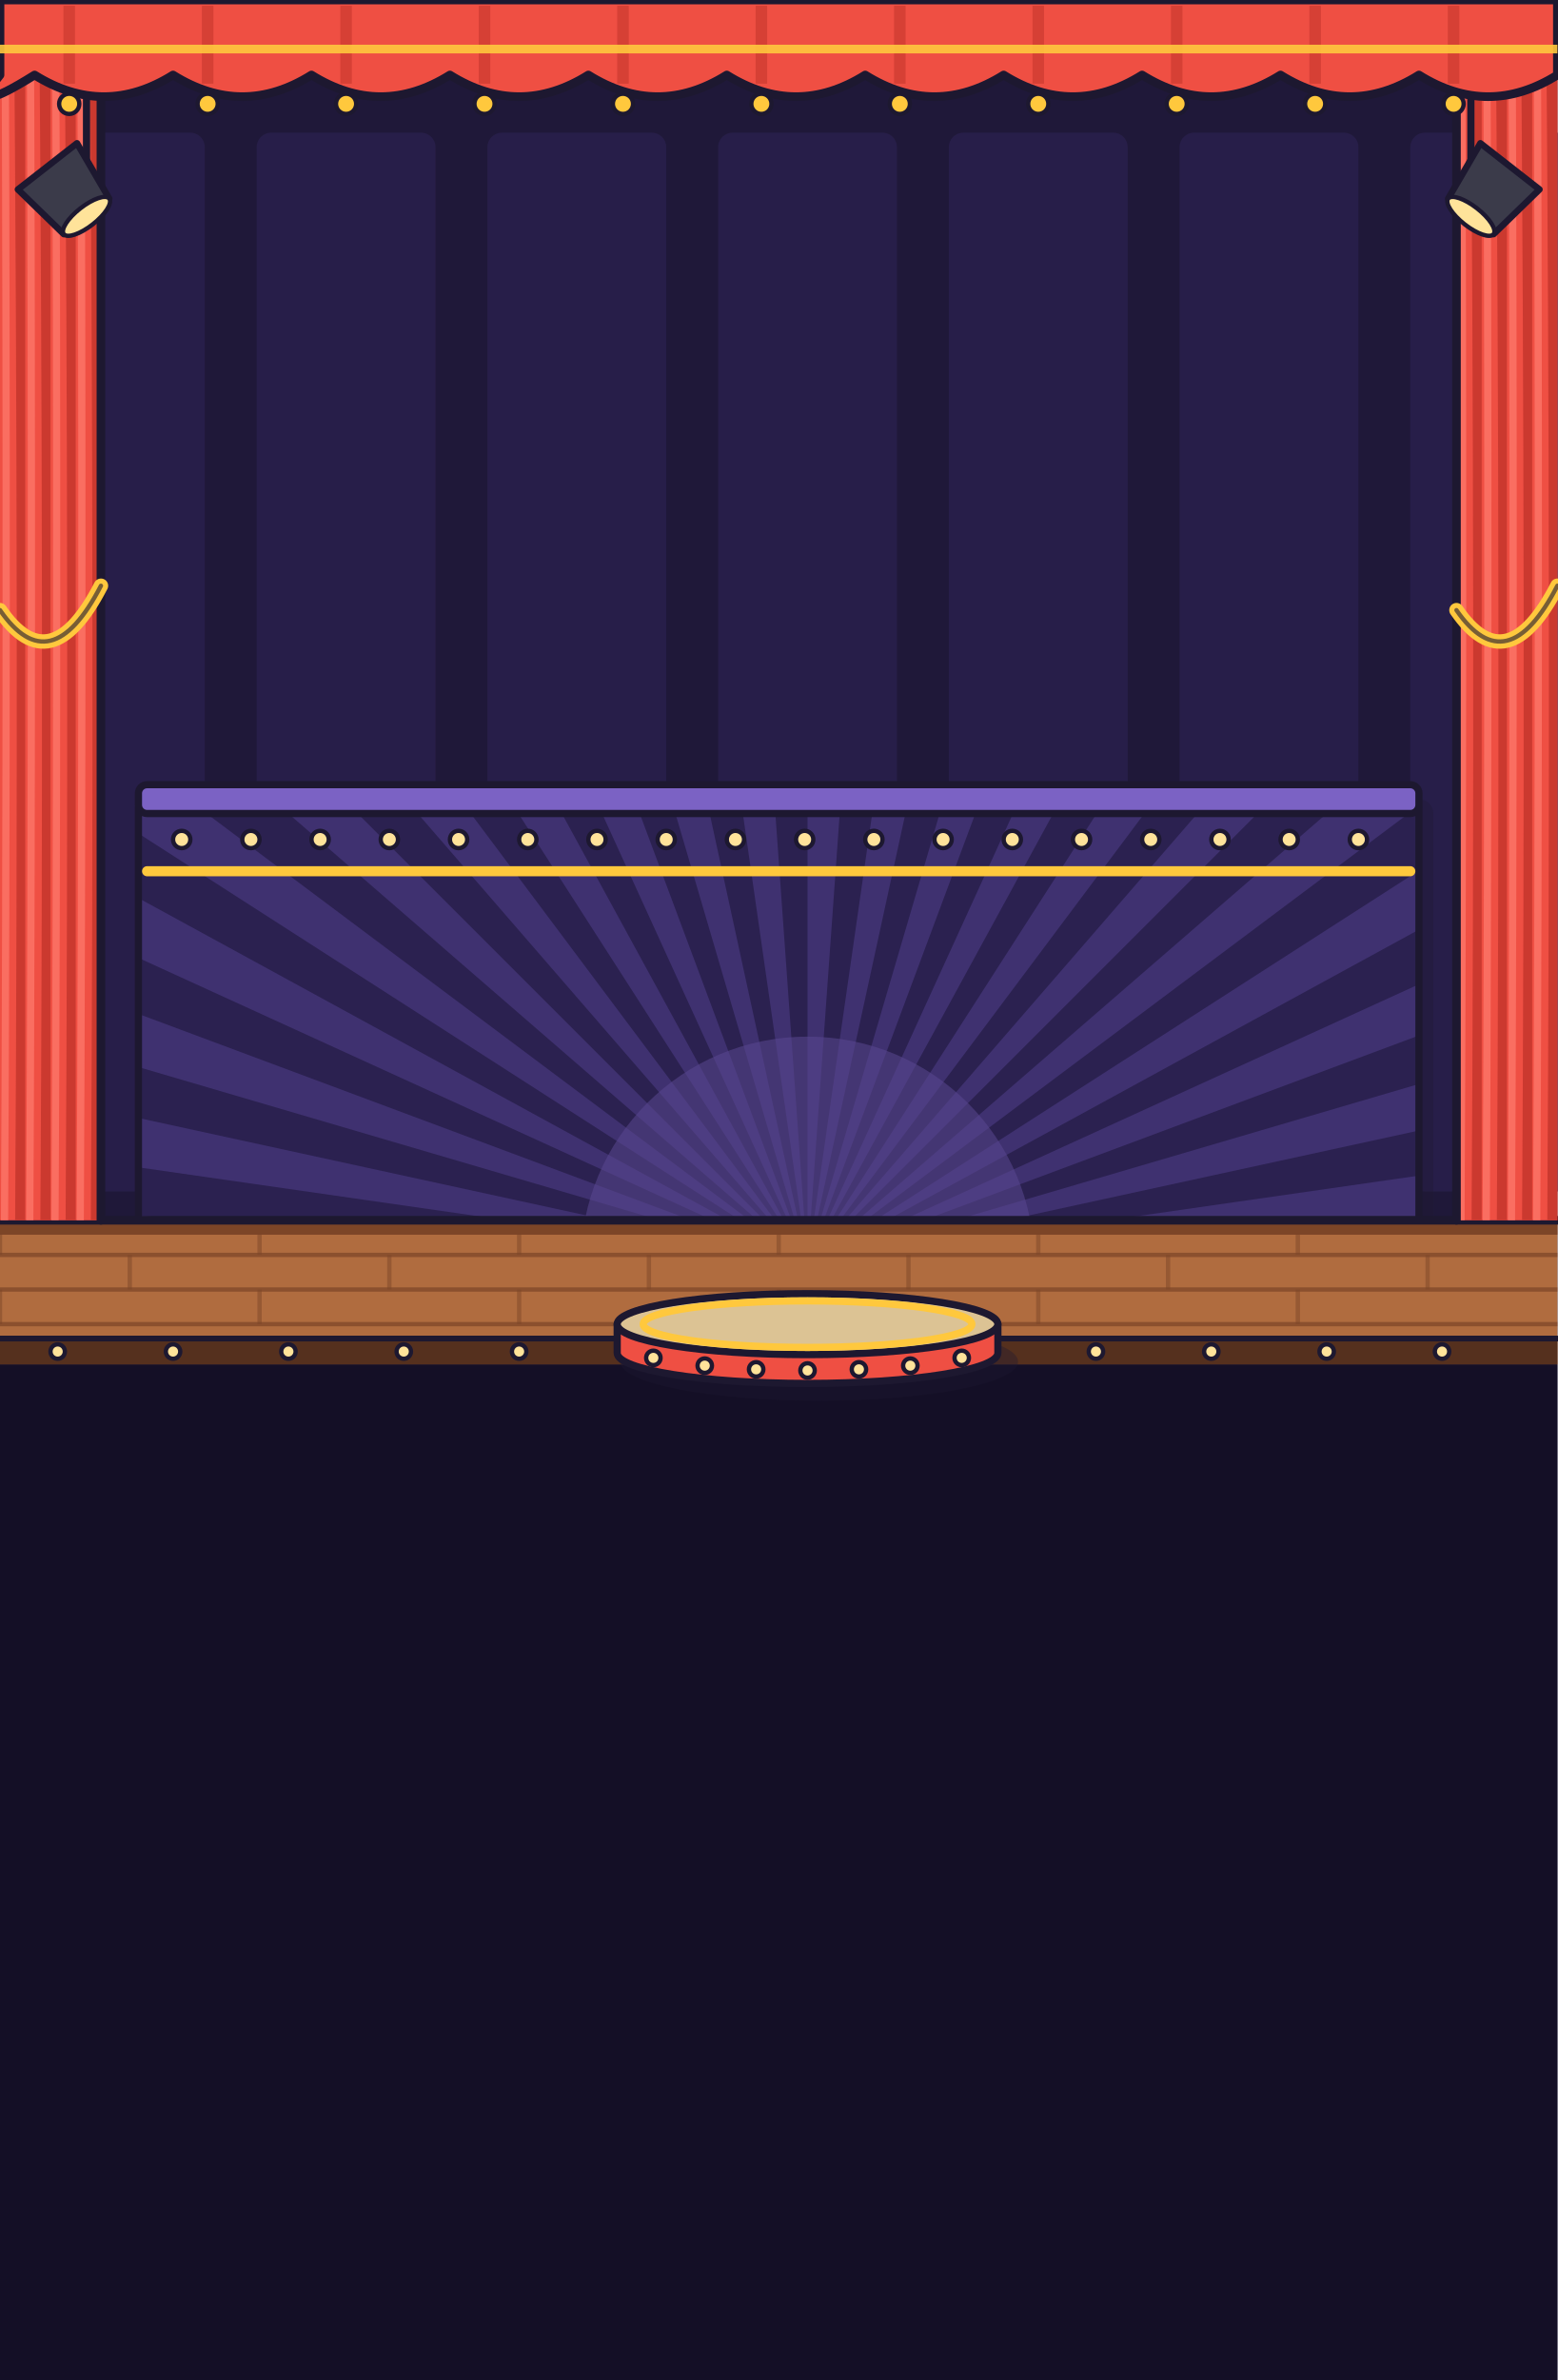
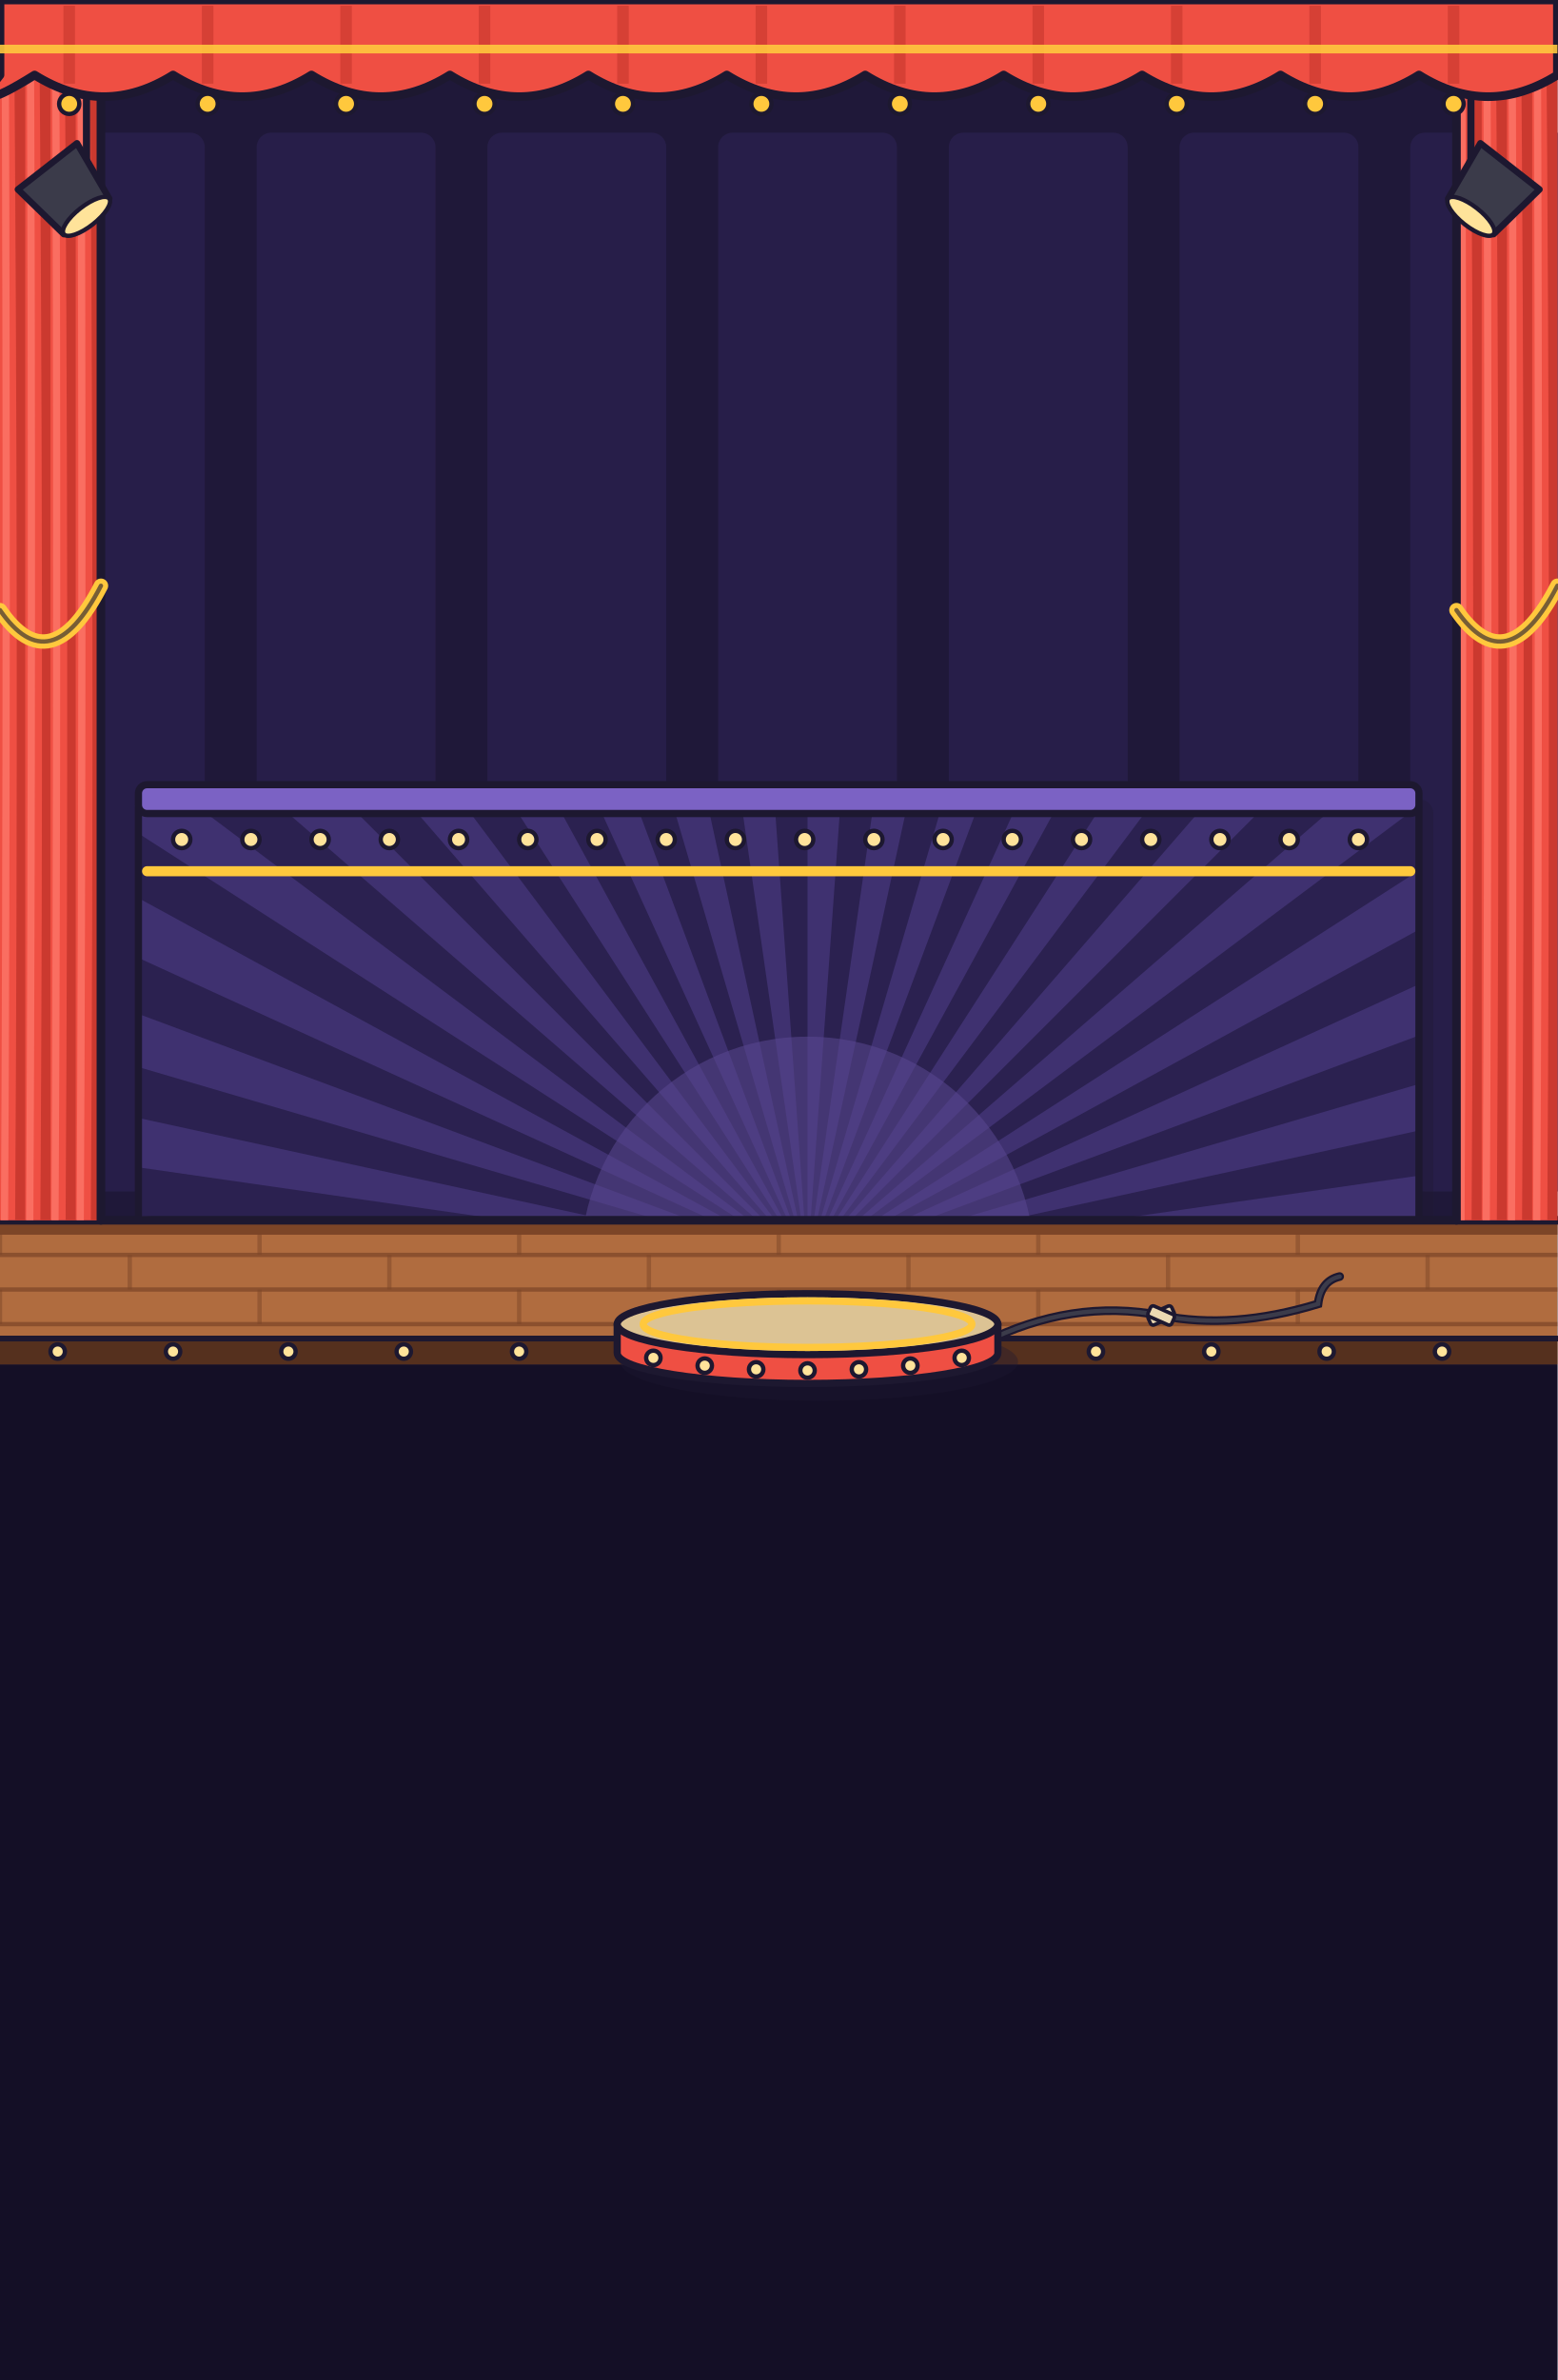
<svg xmlns="http://www.w3.org/2000/svg" width="1080" height="1650" viewBox="0 0 1080 1650">
  <rect width="1080" height="1650" fill="#1f1839" />
  <rect x="18" y="92" width="124" height="734" rx="10" fill="#2b2150" opacity="0.7" />
  <rect x="178" y="92" width="124" height="734" rx="10" fill="#2b2150" opacity="0.7" />
  <rect x="338" y="92" width="124" height="734" rx="10" fill="#2b2150" opacity="0.7" />
  <rect x="498" y="92" width="124" height="734" rx="10" fill="#2b2150" opacity="0.7" />
  <rect x="658" y="92" width="124" height="734" rx="10" fill="#2b2150" opacity="0.7" />
  <rect x="818" y="92" width="124" height="734" rx="10" fill="#2b2150" opacity="0.7" />
  <rect x="978" y="92" width="124" height="734" rx="10" fill="#2b2150" opacity="0.7" />
  <rect x="106" y="554" width="888" height="302" rx="10" fill="#1d1830" opacity="0.3" />
  <clipPath id="burst">
    <rect x="96" y="560" width="888" height="286" />
  </clipPath>
  <g clip-path="url(#burst)">
    <rect x="96" y="560" width="888" height="286" fill="#2b2150" />
    <path d="M560 876 L-41.384 876 L-39.852 833.098 Z" fill="#3f3170" />
    <path d="M560 876 L-35.263 790.414 L-27.64 748.167 Z" fill="#3f3170" />
    <path d="M560 876 L-17.024 706.571 L-3.467 665.838 Z" fill="#3f3170" />
    <path d="M560 876 L12.962 626.176 L32.178 587.787 Z" fill="#3f3170" />
    <path d="M560 876 L54.084 550.867 L78.567 515.604 Z" fill="#3f3170" />
    <path d="M560 876 L105.504 482.177 L134.757 450.757 Z" fill="#3f3170" />
    <path d="M560 876 L166.177 421.504 L199.604 394.567 Z" fill="#3f3170" />
    <path d="M560 876 L234.867 370.084 L271.787 348.178 Z" fill="#3f3170" />
    <path d="M560 876 L310.176 328.962 L349.838 312.533 Z" fill="#3f3170" />
    <path d="M560 876 L390.571 298.976 L432.167 288.36 Z" fill="#3f3170" />
    <path d="M560 876 L474.414 280.737 L517.098 276.148 Z" fill="#3f3170" />
    <path d="M560 876 L560 274.616 L602.902 276.148 Z" fill="#3f3170" />
    <path d="M560 876 L645.586 280.737 L687.833 288.36 Z" fill="#3f3170" />
    <path d="M560 876 L729.429 298.976 L770.162 312.533 Z" fill="#3f3170" />
    <path d="M560 876 L809.824 328.962 L848.213 348.178 Z" fill="#3f3170" />
    <path d="M560 876 L885.133 370.084 L920.396 394.567 Z" fill="#3f3170" />
    <path d="M560 876 L953.823 421.504 L985.243 450.757 Z" fill="#3f3170" />
    <path d="M560 876 L1014.496 482.177 L1041.433 515.604 Z" fill="#3f3170" />
    <path d="M560 876 L1065.916 550.867 L1087.822 587.787 Z" fill="#3f3170" />
    <path d="M560 876 L1107.038 626.176 L1123.467 665.838 Z" fill="#3f3170" />
    <path d="M560 876 L1137.024 706.571 L1147.64 748.167 Z" fill="#3f3170" />
    <path d="M560 876 L1155.263 790.414 L1159.852 833.098 Z" fill="#3f3170" />
    <circle cx="560" cy="876" r="157.3" fill="#5a4790" opacity="0.55" />
  </g>
  <rect x="96" y="560" width="888" height="286" fill="none" stroke="#1d1830" stroke-width="5" stroke-linejoin="round" stroke-linecap="round" />
  <path d="M102 604 L978 604" stroke="#ffc83d" stroke-width="7" stroke-linecap="round" />
  <circle cx="126" cy="582" r="6" fill="#ffe39a" stroke="#1d1830" stroke-width="3" stroke-linejoin="round" stroke-linecap="round" />
  <circle cx="174" cy="582" r="6" fill="#ffe39a" stroke="#1d1830" stroke-width="3" stroke-linejoin="round" stroke-linecap="round" />
  <circle cx="222" cy="582" r="6" fill="#ffe39a" stroke="#1d1830" stroke-width="3" stroke-linejoin="round" stroke-linecap="round" />
  <circle cx="270" cy="582" r="6" fill="#ffe39a" stroke="#1d1830" stroke-width="3" stroke-linejoin="round" stroke-linecap="round" />
  <circle cx="318" cy="582" r="6" fill="#ffe39a" stroke="#1d1830" stroke-width="3" stroke-linejoin="round" stroke-linecap="round" />
  <circle cx="366" cy="582" r="6" fill="#ffe39a" stroke="#1d1830" stroke-width="3" stroke-linejoin="round" stroke-linecap="round" />
  <circle cx="414" cy="582" r="6" fill="#ffe39a" stroke="#1d1830" stroke-width="3" stroke-linejoin="round" stroke-linecap="round" />
  <circle cx="462" cy="582" r="6" fill="#ffe39a" stroke="#1d1830" stroke-width="3" stroke-linejoin="round" stroke-linecap="round" />
  <circle cx="510" cy="582" r="6" fill="#ffe39a" stroke="#1d1830" stroke-width="3" stroke-linejoin="round" stroke-linecap="round" />
  <circle cx="558" cy="582" r="6" fill="#ffe39a" stroke="#1d1830" stroke-width="3" stroke-linejoin="round" stroke-linecap="round" />
  <circle cx="606" cy="582" r="6" fill="#ffe39a" stroke="#1d1830" stroke-width="3" stroke-linejoin="round" stroke-linecap="round" />
  <circle cx="654" cy="582" r="6" fill="#ffe39a" stroke="#1d1830" stroke-width="3" stroke-linejoin="round" stroke-linecap="round" />
  <circle cx="702" cy="582" r="6" fill="#ffe39a" stroke="#1d1830" stroke-width="3" stroke-linejoin="round" stroke-linecap="round" />
  <circle cx="750" cy="582" r="6" fill="#ffe39a" stroke="#1d1830" stroke-width="3" stroke-linejoin="round" stroke-linecap="round" />
  <circle cx="798" cy="582" r="6" fill="#ffe39a" stroke="#1d1830" stroke-width="3" stroke-linejoin="round" stroke-linecap="round" />
  <circle cx="846" cy="582" r="6" fill="#ffe39a" stroke="#1d1830" stroke-width="3" stroke-linejoin="round" stroke-linecap="round" />
  <circle cx="894" cy="582" r="6" fill="#ffe39a" stroke="#1d1830" stroke-width="3" stroke-linejoin="round" stroke-linecap="round" />
  <circle cx="942" cy="582" r="6" fill="#ffe39a" stroke="#1d1830" stroke-width="3" stroke-linejoin="round" stroke-linecap="round" />
  <rect x="96" y="544" width="888" height="20" rx="6" fill="#7b62c4" stroke="#1d1830" stroke-width="5" stroke-linejoin="round" stroke-linecap="round" />
  <rect x="0" y="846" width="1080" height="100" fill="#b06c3f" />
  <path d="M0 870 L1080 870" stroke="#7c4527" stroke-width="3" opacity="0.7" />
  <path d="M0 846 L0 870" stroke="#7c4527" stroke-width="3" opacity="0.5" />
  <path d="M180 846 L180 870" stroke="#7c4527" stroke-width="3" opacity="0.5" />
  <path d="M360 846 L360 870" stroke="#7c4527" stroke-width="3" opacity="0.5" />
  <path d="M540 846 L540 870" stroke="#7c4527" stroke-width="3" opacity="0.5" />
  <path d="M720 846 L720 870" stroke="#7c4527" stroke-width="3" opacity="0.5" />
  <path d="M900 846 L900 870" stroke="#7c4527" stroke-width="3" opacity="0.5" />
  <path d="M0 894 L1080 894" stroke="#7c4527" stroke-width="3" opacity="0.7" />
  <path d="M90 870 L90 894" stroke="#7c4527" stroke-width="3" opacity="0.5" />
  <path d="M270 870 L270 894" stroke="#7c4527" stroke-width="3" opacity="0.5" />
  <path d="M450 870 L450 894" stroke="#7c4527" stroke-width="3" opacity="0.5" />
  <path d="M630 870 L630 894" stroke="#7c4527" stroke-width="3" opacity="0.5" />
  <path d="M810 870 L810 894" stroke="#7c4527" stroke-width="3" opacity="0.5" />
  <path d="M990 870 L990 894" stroke="#7c4527" stroke-width="3" opacity="0.5" />
  <path d="M0 918 L1080 918" stroke="#7c4527" stroke-width="3" opacity="0.7" />
  <path d="M0 894 L0 918" stroke="#7c4527" stroke-width="3" opacity="0.5" />
  <path d="M180 894 L180 918" stroke="#7c4527" stroke-width="3" opacity="0.5" />
  <path d="M360 894 L360 918" stroke="#7c4527" stroke-width="3" opacity="0.5" />
  <path d="M540 894 L540 918" stroke="#7c4527" stroke-width="3" opacity="0.5" />
  <path d="M720 894 L720 918" stroke="#7c4527" stroke-width="3" opacity="0.5" />
  <path d="M900 894 L900 918" stroke="#7c4527" stroke-width="3" opacity="0.5" />
  <rect x="0" y="846" width="1080" height="10" fill="#7c4527" />
  <path d="M0 846 L1080 846" stroke="#1d1830" stroke-width="6" stroke-linejoin="round" stroke-linecap="round" />
  <rect x="0" y="928" width="1080" height="18" fill="#55301e" />
  <path d="M0 928 L1080 928" stroke="#1d1830" stroke-width="4" stroke-linejoin="round" stroke-linecap="round" />
  <circle cx="40" cy="937" r="5" fill="#ffe39a" stroke="#1d1830" stroke-width="3" stroke-linejoin="round" stroke-linecap="round" />
  <circle cx="120" cy="937" r="5" fill="#ffe39a" stroke="#1d1830" stroke-width="3" stroke-linejoin="round" stroke-linecap="round" />
  <circle cx="200" cy="937" r="5" fill="#ffe39a" stroke="#1d1830" stroke-width="3" stroke-linejoin="round" stroke-linecap="round" />
  <circle cx="280" cy="937" r="5" fill="#ffe39a" stroke="#1d1830" stroke-width="3" stroke-linejoin="round" stroke-linecap="round" />
  <circle cx="360" cy="937" r="5" fill="#ffe39a" stroke="#1d1830" stroke-width="3" stroke-linejoin="round" stroke-linecap="round" />
  <circle cx="440" cy="937" r="5" fill="#ffe39a" stroke="#1d1830" stroke-width="3" stroke-linejoin="round" stroke-linecap="round" />
  <circle cx="520" cy="937" r="5" fill="#ffe39a" stroke="#1d1830" stroke-width="3" stroke-linejoin="round" stroke-linecap="round" />
  <circle cx="600" cy="937" r="5" fill="#ffe39a" stroke="#1d1830" stroke-width="3" stroke-linejoin="round" stroke-linecap="round" />
  <circle cx="680" cy="937" r="5" fill="#ffe39a" stroke="#1d1830" stroke-width="3" stroke-linejoin="round" stroke-linecap="round" />
  <circle cx="760" cy="937" r="5" fill="#ffe39a" stroke="#1d1830" stroke-width="3" stroke-linejoin="round" stroke-linecap="round" />
  <circle cx="840" cy="937" r="5" fill="#ffe39a" stroke="#1d1830" stroke-width="3" stroke-linejoin="round" stroke-linecap="round" />
  <circle cx="920" cy="937" r="5" fill="#ffe39a" stroke="#1d1830" stroke-width="3" stroke-linejoin="round" stroke-linecap="round" />
  <circle cx="1000" cy="937" r="5" fill="#ffe39a" stroke="#1d1830" stroke-width="3" stroke-linejoin="round" stroke-linecap="round" />
  <rect x="0" y="946" width="1080" height="704" fill="#140f26" />
+   <path d="M929 885 Q916 888 914 904 Q854.732 922 805.22 912 Q743.33 900 681.44 931.2" fill="none" stroke="#1d1830" stroke-width="6" stroke-linecap="round" />
+   <path d="M929 885 Q916 888 914 904 Q854.732 922 805.22 912 Q743.33 900 681.44 931.2" fill="none" stroke="#3b3b4a" stroke-width="3" stroke-linecap="round" />
+   <rect x="796.22" y="908" width="18" height="8" rx="2" fill="#ecd9b2" stroke="#1d1830" stroke-width="2.5" transform="rotate(-24 805.22 912)" />
+   <rect x="796.22" y="908" width="18" height="8" rx="2" fill="#ecd9b2" stroke="#1d1830" stroke-width="2.5" transform="rotate(24 805.22 912)" />
  <ellipse cx="568" cy="944" rx="138" ry="27.12" fill="#1d1830" opacity="0.35" />
  <path d="M428 918 L428 938 A132 21.12 0 0 0 692 938 L692 918 Z" fill="#ef4f43" stroke="#1d1830" stroke-width="5" stroke-linejoin="round" stroke-linecap="round" />
  <circle cx="453.08" cy="941.385" r="5" fill="#ffe39a" stroke="#1d1830" stroke-width="3" stroke-linejoin="round" stroke-linecap="round" />
  <circle cx="488.72" cy="946.776" r="5" fill="#ffe39a" stroke="#1d1830" stroke-width="3" stroke-linejoin="round" stroke-linecap="round" />
  <circle cx="524.36" cy="949.336" r="5" fill="#ffe39a" stroke="#1d1830" stroke-width="3" stroke-linejoin="round" stroke-linecap="round" />
  <circle cx="560" cy="950.12" r="5" fill="#ffe39a" stroke="#1d1830" stroke-width="3" stroke-linejoin="round" stroke-linecap="round" />
  <circle cx="595.64" cy="949.336" r="5" fill="#ffe39a" stroke="#1d1830" stroke-width="3" stroke-linejoin="round" stroke-linecap="round" />
  <circle cx="631.28" cy="946.776" r="5" fill="#ffe39a" stroke="#1d1830" stroke-width="3" stroke-linejoin="round" stroke-linecap="round" />
  <circle cx="666.92" cy="941.385" r="5" fill="#ffe39a" stroke="#1d1830" stroke-width="3" stroke-linejoin="round" stroke-linecap="round" />
  <ellipse cx="560" cy="918" rx="132" ry="21.12" fill="#dcc394" stroke="#1d1830" stroke-width="5" stroke-linejoin="round" stroke-linecap="round" />
  <ellipse cx="560" cy="918" rx="114" ry="16.12" fill="none" stroke="#ffc83d" stroke-width="5" />
  <rect x="0" y="0" width="70" height="846" fill="#ef4f43" />
  <path d="M9.625 0 Q13.125 423 10.5 846 L17.5 846 L17.5 0 Z" fill="#c4352c" opacity="0.85" />
  <path d="M3.5 0 Q5.25 423 3.15 846" stroke="#ff7a6e" stroke-width="5" fill="none" opacity="0.7" />
  <path d="M27.125 0 Q30.625 423 28 846 L35 846 L35 0 Z" fill="#c4352c" opacity="0.85" />
  <path d="M21 0 Q22.75 423 20.65 846" stroke="#ff7a6e" stroke-width="5" fill="none" opacity="0.7" />
  <path d="M44.625 0 Q48.125 423 45.5 846 L52.5 846 L52.5 0 Z" fill="#c4352c" opacity="0.85" />
  <path d="M38.5 0 Q40.25 423 38.15 846" stroke="#ff7a6e" stroke-width="5" fill="none" opacity="0.7" />
  <path d="M62.125 0 Q65.625 423 63 846 L70 846 L70 0 Z" fill="#c4352c" opacity="0.85" />
  <path d="M56 0 Q57.75 423 55.65 846" stroke="#ff7a6e" stroke-width="5" fill="none" opacity="0.7" />
  <path d="M70 0 L70 846" stroke="#1d1830" stroke-width="6" stroke-linejoin="round" stroke-linecap="round" />
  <path d="M0 423 Q35 473.76 70 406.08" stroke="#ffc83d" stroke-width="10" fill="none" stroke-linecap="round" />
  <path d="M0 423 Q35 473.76 70 406.08" stroke="#1d1830" stroke-width="3" stroke-linejoin="round" stroke-linecap="round" fill="none" opacity="0.6" />
  <rect x="1010" y="0" width="70" height="846" fill="#ef4f43" />
  <path d="M1019.625 0 Q1023.125 423 1020.5 846 L1027.5 846 L1027.5 0 Z" fill="#c4352c" opacity="0.85" />
  <path d="M1013.5 0 Q1015.25 423 1013.15 846" stroke="#ff7a6e" stroke-width="5" fill="none" opacity="0.7" />
  <path d="M1037.125 0 Q1040.625 423 1038 846 L1045 846 L1045 0 Z" fill="#c4352c" opacity="0.85" />
  <path d="M1031 0 Q1032.75 423 1030.65 846" stroke="#ff7a6e" stroke-width="5" fill="none" opacity="0.7" />
  <path d="M1054.625 0 Q1058.125 423 1055.5 846 L1062.5 846 L1062.5 0 Z" fill="#c4352c" opacity="0.85" />
  <path d="M1048.5 0 Q1050.25 423 1048.15 846" stroke="#ff7a6e" stroke-width="5" fill="none" opacity="0.7" />
  <path d="M1072.125 0 Q1075.625 423 1073 846 L1080 846 L1080 0 Z" fill="#c4352c" opacity="0.85" />
  <path d="M1066 0 Q1067.75 423 1065.65 846" stroke="#ff7a6e" stroke-width="5" fill="none" opacity="0.7" />
  <path d="M1010 0 L1010 846" stroke="#1d1830" stroke-width="6" stroke-linejoin="round" stroke-linecap="round" />
  <path d="M1010 423 Q1045 473.76 1080 406.08" stroke="#ffc83d" stroke-width="10" fill="none" stroke-linecap="round" />
  <path d="M1010 423 Q1045 473.76 1080 406.08" stroke="#1d1830" stroke-width="3" stroke-linejoin="round" stroke-linecap="round" fill="none" opacity="0.6" />
  <path d="M60 60 L60 116" stroke="#1d1830" stroke-width="5" stroke-linejoin="round" stroke-linecap="round" />
  <g transform="rotate(-38 60 150)">
    <path d="M34 106 L86 106 L80 150 L40 150 Z" fill="#3b3b4a" stroke="#1d1830" stroke-width="4.5" stroke-linejoin="round" stroke-linecap="round" />
    <ellipse cx="60" cy="150" rx="20" ry="7" fill="#ffe39a" stroke="#1d1830" stroke-width="3" stroke-linejoin="round" stroke-linecap="round" />
  </g>
  <path d="M1020 60 L1020 116" stroke="#1d1830" stroke-width="5" stroke-linejoin="round" stroke-linecap="round" />
  <g transform="rotate(38 1020 150)">
    <path d="M994 106 L1046 106 L1040 150 L1000 150 Z" fill="#3b3b4a" stroke="#1d1830" stroke-width="4.5" stroke-linejoin="round" stroke-linecap="round" />
    <ellipse cx="1020" cy="150" rx="20" ry="7" fill="#ffe39a" stroke="#1d1830" stroke-width="3" stroke-linejoin="round" stroke-linecap="round" />
  </g>
  <path d="M0 0 L1080 0 L1080 52 Q1032 82 984 52 Q936 82 888 52 Q840 82 792 52 Q744 82 696 52 Q648 82 600 52 Q552 82 504 52 Q456 82 408 52 Q360 82 312 52 Q264 82 216 52 Q168 82 120 52 Q72 82 24 52 Q-24 82 0 52 Z" fill="#ef4f43" />
  <path d="M48 4 L48 58" stroke="#c4352c" stroke-width="8" opacity="0.6" />
  <path d="M144 4 L144 58" stroke="#c4352c" stroke-width="8" opacity="0.6" />
  <path d="M240 4 L240 58" stroke="#c4352c" stroke-width="8" opacity="0.6" />
  <path d="M336 4 L336 58" stroke="#c4352c" stroke-width="8" opacity="0.6" />
  <path d="M432 4 L432 58" stroke="#c4352c" stroke-width="8" opacity="0.6" />
  <path d="M528 4 L528 58" stroke="#c4352c" stroke-width="8" opacity="0.6" />
  <path d="M624 4 L624 58" stroke="#c4352c" stroke-width="8" opacity="0.6" />
  <path d="M720 4 L720 58" stroke="#c4352c" stroke-width="8" opacity="0.6" />
  <path d="M816 4 L816 58" stroke="#c4352c" stroke-width="8" opacity="0.6" />
  <path d="M912 4 L912 58" stroke="#c4352c" stroke-width="8" opacity="0.6" />
  <path d="M1008 4 L1008 58" stroke="#c4352c" stroke-width="8" opacity="0.6" />
  <path d="M0 0 L1080 0 L1080 52 Q1032 82 984 52 Q936 82 888 52 Q840 82 792 52 Q744 82 696 52 Q648 82 600 52 Q552 82 504 52 Q456 82 408 52 Q360 82 312 52 Q264 82 216 52 Q168 82 120 52 Q72 82 24 52 Q-24 82 0 52 Z" fill="none" stroke="#1d1830" stroke-width="6" stroke-linejoin="round" stroke-linecap="round" />
  <path d="M0 34 L1080 34" stroke="#ffc83d" stroke-width="6" opacity="0.9" />
  <circle cx="48" cy="72" r="7" fill="#ffc83d" stroke="#1d1830" stroke-width="3" stroke-linejoin="round" stroke-linecap="round" />
  <circle cx="144" cy="72" r="7" fill="#ffc83d" stroke="#1d1830" stroke-width="3" stroke-linejoin="round" stroke-linecap="round" />
  <circle cx="240" cy="72" r="7" fill="#ffc83d" stroke="#1d1830" stroke-width="3" stroke-linejoin="round" stroke-linecap="round" />
  <circle cx="336" cy="72" r="7" fill="#ffc83d" stroke="#1d1830" stroke-width="3" stroke-linejoin="round" stroke-linecap="round" />
  <circle cx="432" cy="72" r="7" fill="#ffc83d" stroke="#1d1830" stroke-width="3" stroke-linejoin="round" stroke-linecap="round" />
  <circle cx="528" cy="72" r="7" fill="#ffc83d" stroke="#1d1830" stroke-width="3" stroke-linejoin="round" stroke-linecap="round" />
  <circle cx="624" cy="72" r="7" fill="#ffc83d" stroke="#1d1830" stroke-width="3" stroke-linejoin="round" stroke-linecap="round" />
  <circle cx="720" cy="72" r="7" fill="#ffc83d" stroke="#1d1830" stroke-width="3" stroke-linejoin="round" stroke-linecap="round" />
  <circle cx="816" cy="72" r="7" fill="#ffc83d" stroke="#1d1830" stroke-width="3" stroke-linejoin="round" stroke-linecap="round" />
  <circle cx="912" cy="72" r="7" fill="#ffc83d" stroke="#1d1830" stroke-width="3" stroke-linejoin="round" stroke-linecap="round" />
  <circle cx="1008" cy="72" r="7" fill="#ffc83d" stroke="#1d1830" stroke-width="3" stroke-linejoin="round" stroke-linecap="round" />
</svg>
